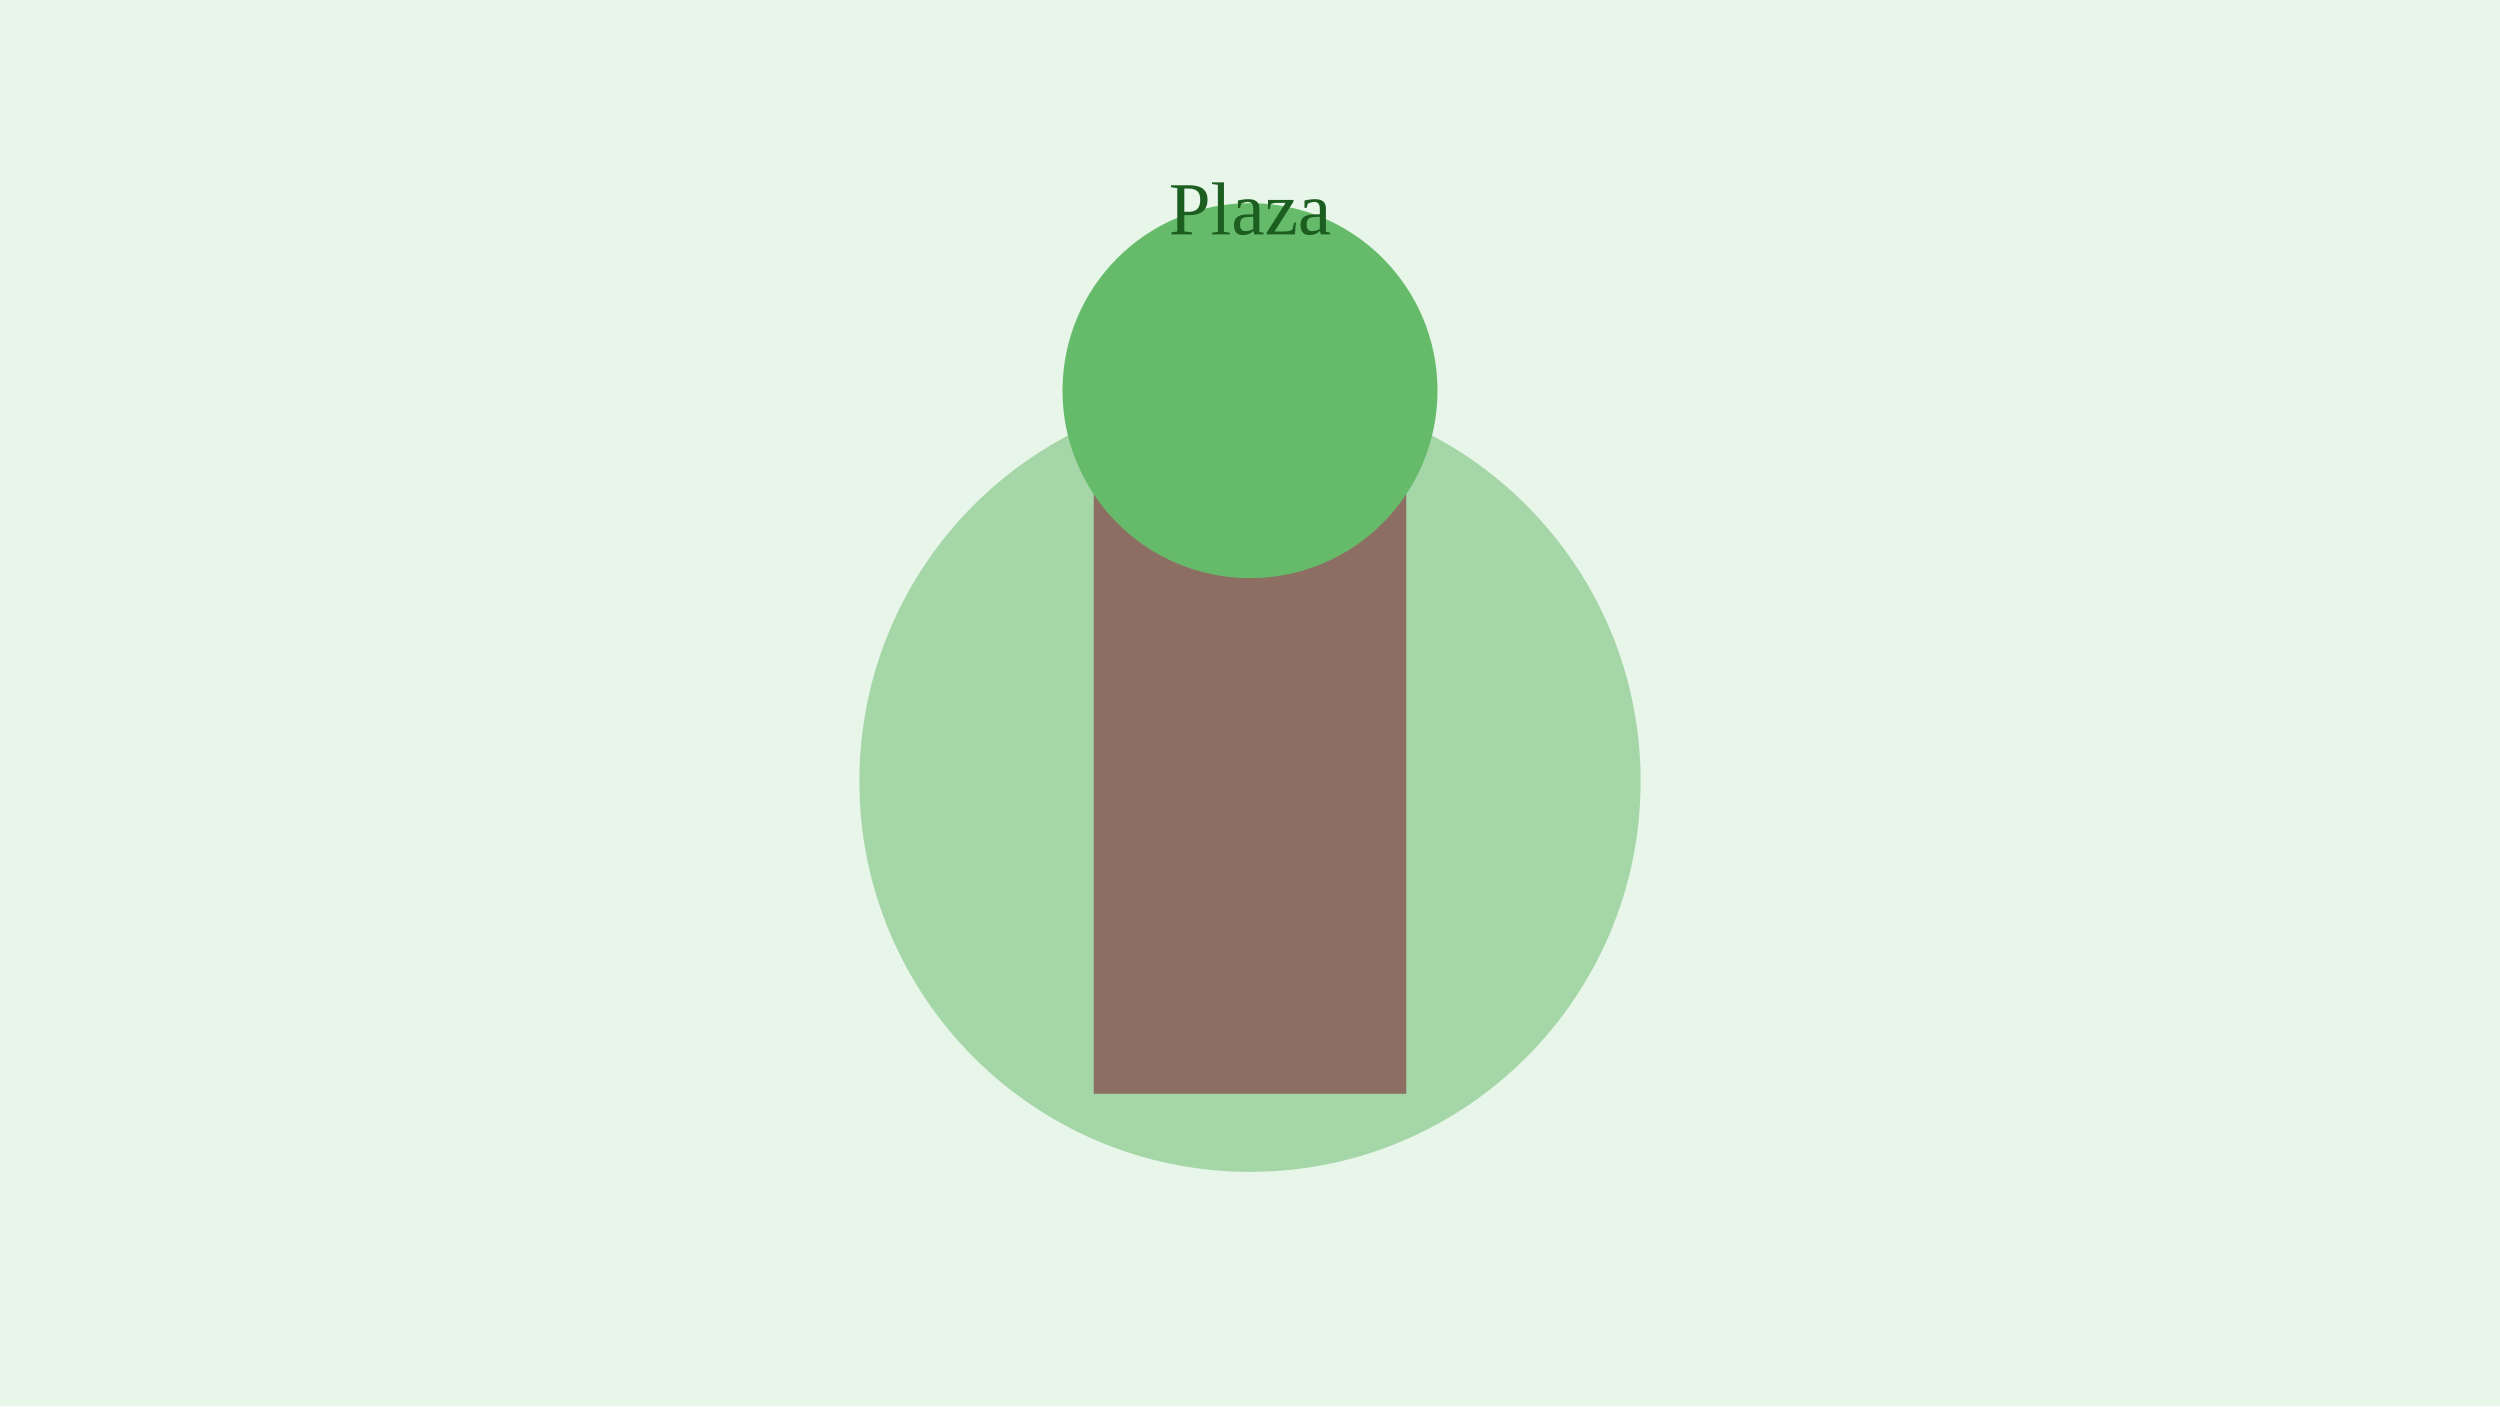
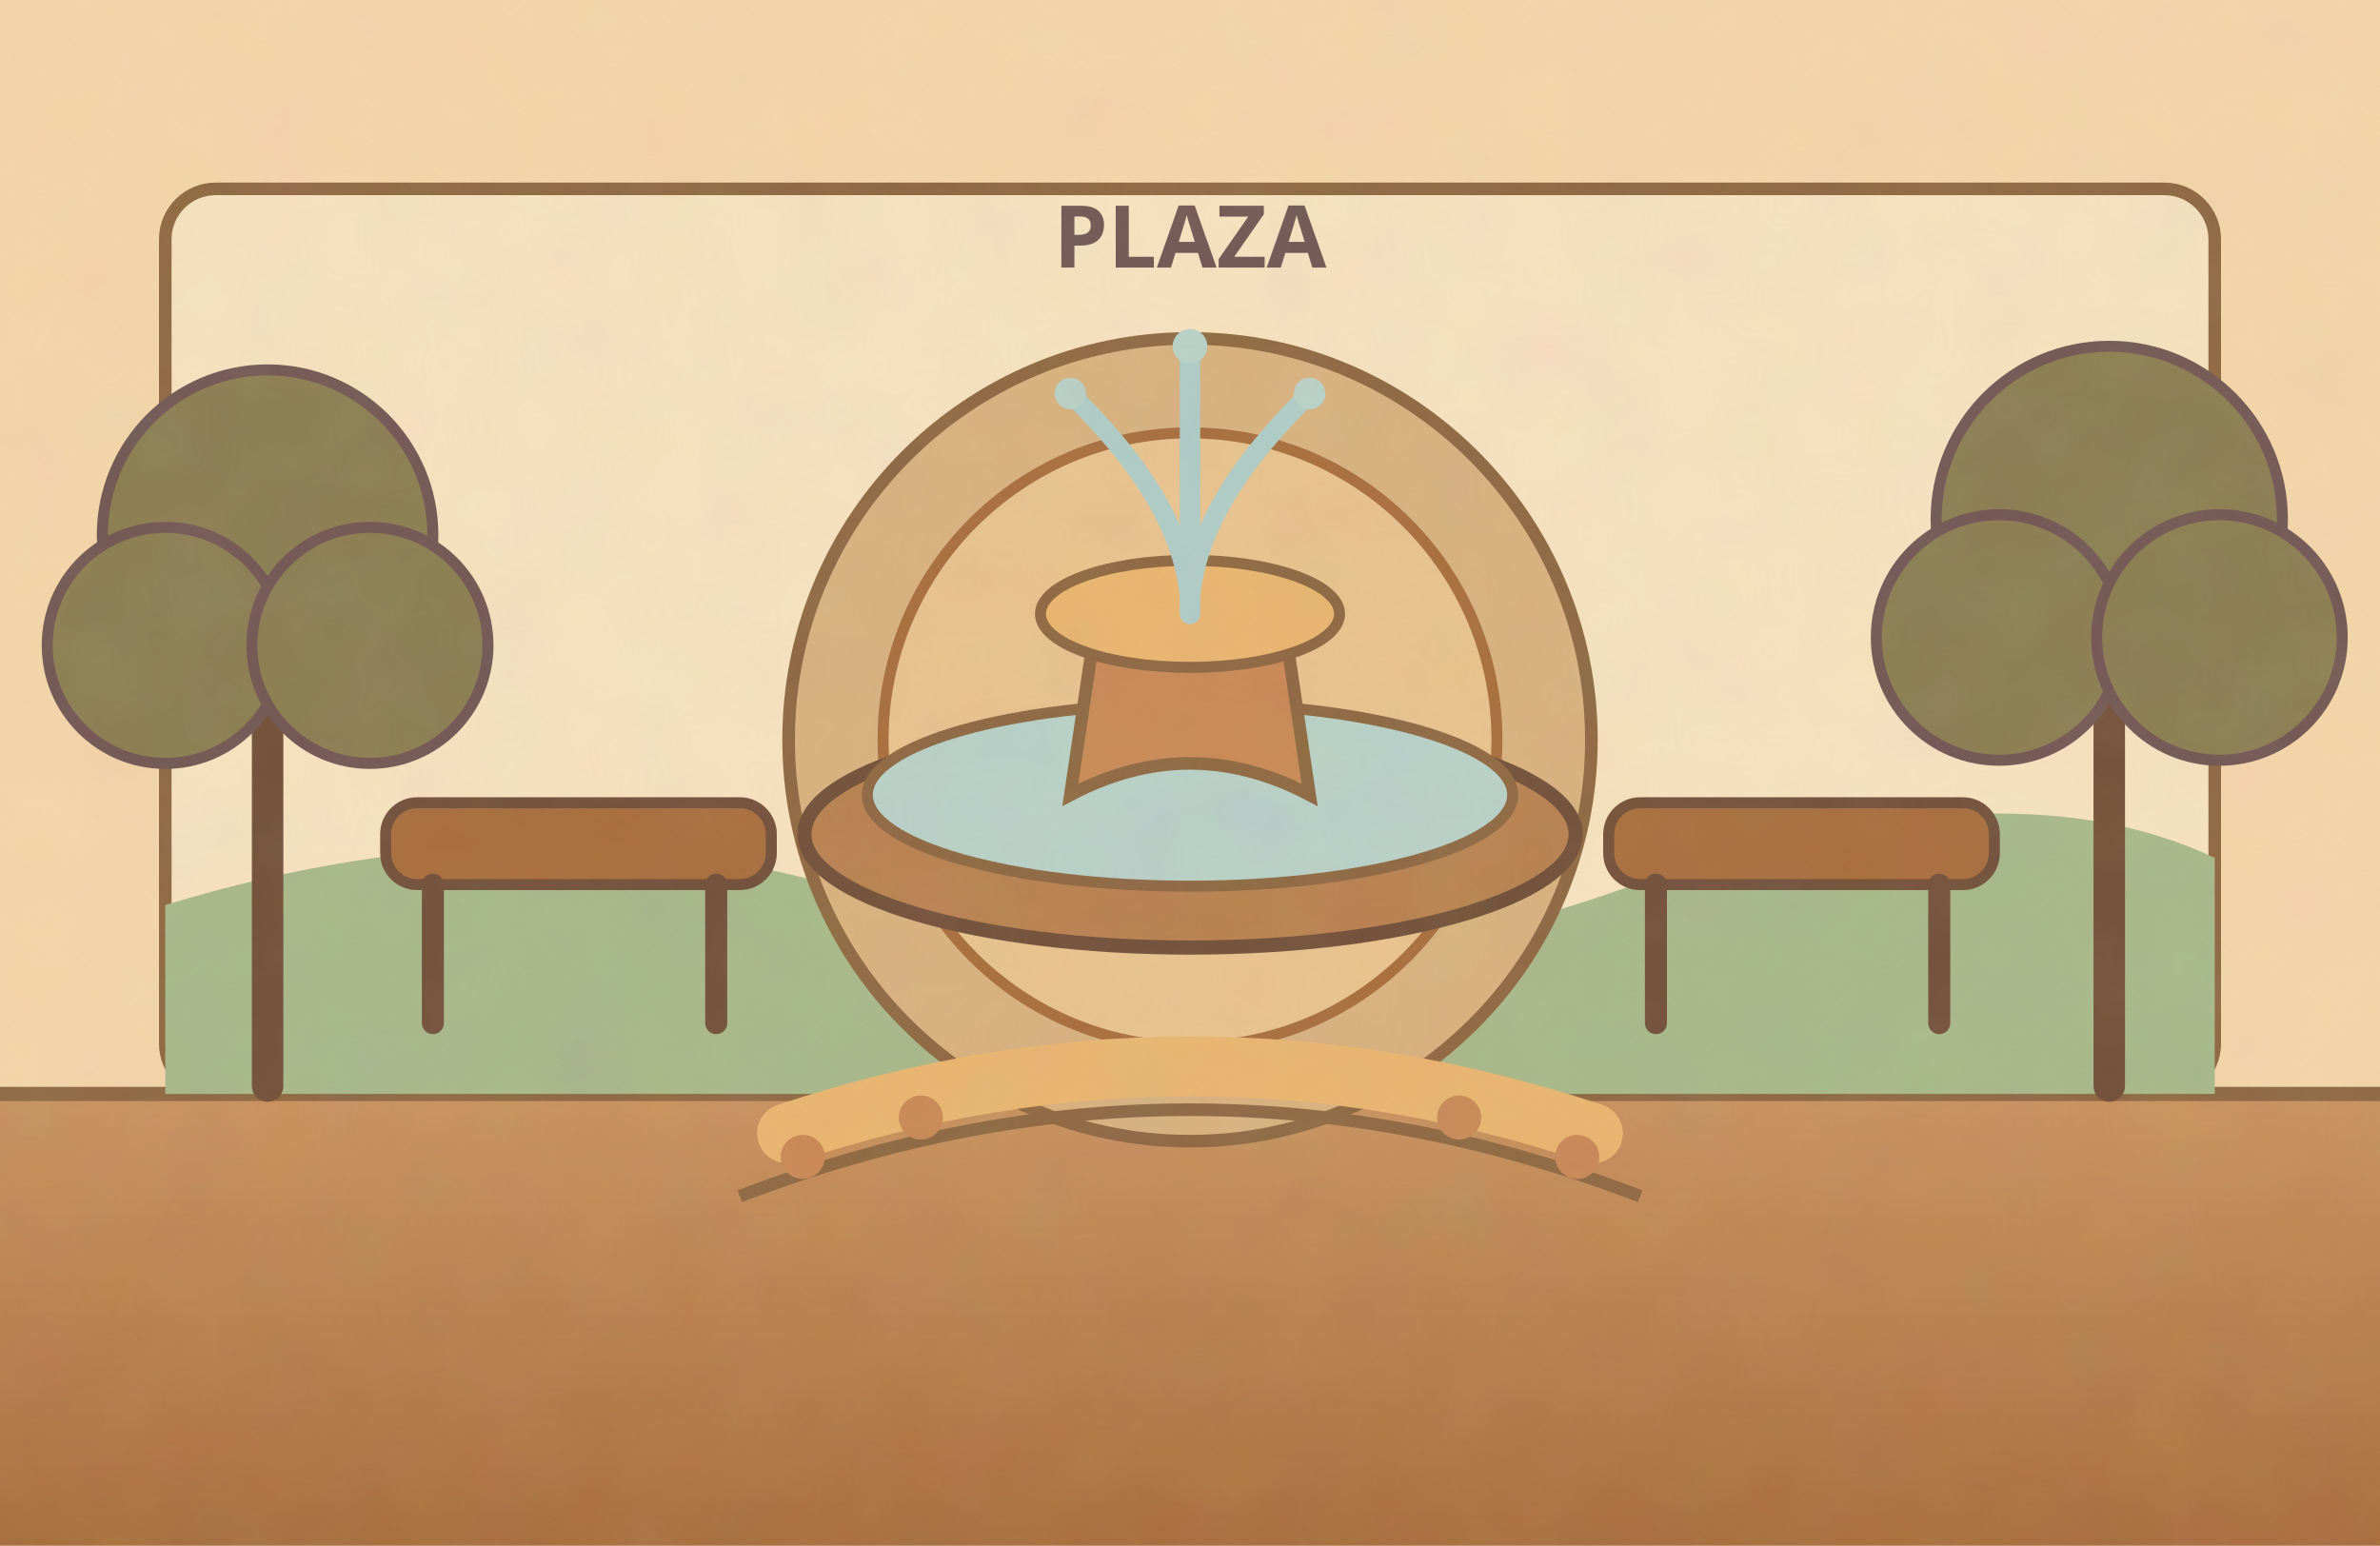
- <svg xmlns="http://www.w3.org/2000/svg" viewBox="0 0 1600 900" role="img" aria-label="Plaza">
-   <rect width="1600" height="900" fill="#e8f5e9" />
-   <circle cx="800" cy="500" r="250" fill="#a5d6a7" />
-   <rect x="700" y="300" width="200" height="400" fill="#8d6e63" />
-   <circle cx="800" cy="250" r="120" fill="#66bb6a" />
-   <text x="800" y="150" text-anchor="middle" font-size="48" fill="#1b5e20">Plaza</text>
+ <svg xmlns="http://www.w3.org/2000/svg" width="1512" height="982" viewBox="0 0 1512 982" fill="none">
+   <defs>
+     <linearGradient id="floor" x1="0" y1="0" x2="0" y2="1">
+       <stop stop-color="#C9925F" />
+       <stop offset="1" stop-color="#A96E3D" />
+     </linearGradient>
+     <filter id="paper">
+       <feTurbulence type="fractalNoise" baseFrequency=".02" numOctaves="2" result="n" />
+       <feBlend in="SourceGraphic" in2="n" mode="soft-light" />
+     </filter>
+   </defs>
+   <rect width="1512" height="982" fill="#F4D5A8" />
+   <rect y="695" width="1512" height="287" fill="url(#floor)" />
+   <path d="M0 695H1512" stroke="#8F6942" stroke-width="9" />
+   <rect x="105" y="120" width="1302" height="575" rx="32" fill="#F7E1BE" stroke="#8F6942" stroke-width="8" />
+   <path d="M105 575 Q350 500 570 575 T1030 565 T1407 545 V695 H105Z" fill="#A8B889" />
+   <circle cx="756" cy="470" r="255" fill="#D8B17E" stroke="#8F6942" stroke-width="8" />
+   <circle cx="756" cy="470" r="195" fill="#E8C28D" stroke="#A96E3D" stroke-width="7" />
+   <path d="M470 760 Q756 650 1042 760" stroke="#8F6942" stroke-width="8" fill="none" />
+   <ellipse cx="756" cy="530" rx="245" ry="72" fill="#B98250" stroke="#74513A" stroke-width="9" />
+   <ellipse cx="756" cy="505" rx="205" ry="58" fill="#B8D0C6" stroke="#8F6942" stroke-width="7" />
+   <path d="M680 505 Q756 465 832 505 L815 390 Q756 355 697 390Z" fill="#C98956" stroke="#8F6942" stroke-width="8" />
+   <ellipse cx="756" cy="390" rx="95" ry="34" fill="#E9B56F" stroke="#8F6942" stroke-width="7" />
+   <path d="M756 390 C756 330 710 280 680 250" stroke="#AFCBC5" stroke-width="12" stroke-linecap="round" />
+   <path d="M756 390 C756 320 756 270 756 220" stroke="#AFCBC5" stroke-width="13" stroke-linecap="round" />
+   <path d="M756 390 C756 330 802 280 832 250" stroke="#AFCBC5" stroke-width="12" stroke-linecap="round" />
+   <circle cx="680" cy="250" r="10" fill="#B8D0C6" />
+   <circle cx="756" cy="220" r="11" fill="#B8D0C6" />
+   <circle cx="832" cy="250" r="10" fill="#B8D0C6" />
+   <g>
+     <rect x="245" y="510" width="245" height="52" rx="20" fill="#A96E3D" stroke="#74513A" stroke-width="7" />
+     <path d="M275 562V650 M455 562V650" stroke="#74513A" stroke-width="14" stroke-linecap="round" />
+   </g>
+   <g>
+     <rect x="1022" y="510" width="245" height="52" rx="20" fill="#A96E3D" stroke="#74513A" stroke-width="7" />
+     <path d="M1052 562V650 M1232 562V650" stroke="#74513A" stroke-width="14" stroke-linecap="round" />
+   </g>
+   <g stroke="#74513A" stroke-width="20" stroke-linecap="round">
+     <path d="M170 420V690" />
+     <path d="M1340 420V690" />
+   </g>
+   <g fill="#8C7E52" stroke="#745854" stroke-width="7">
+     <circle cx="170" cy="340" r="105" />
+     <circle cx="105" cy="410" r="75" />
+     <circle cx="235" cy="410" r="75" />
+     <circle cx="1340" cy="330" r="110" />
+     <circle cx="1270" cy="405" r="78" />
+     <circle cx="1410" cy="405" r="78" />
+   </g>
+   <path d="M500 720 Q756 635 1012 720" stroke="#E9B56F" stroke-width="38" fill="none" stroke-linecap="round" />
+   <g fill="#C98956">
+     <circle cx="510" cy="735" r="14" />
+     <circle cx="585" cy="710" r="14" />
+     <circle cx="927" cy="710" r="14" />
+     <circle cx="1002" cy="735" r="14" />
+   </g>
+   <text x="756" y="170" text-anchor="middle" font-family="sans-serif" font-size="55" font-weight="800" fill="#745854">PLAZA</text>
+   <rect width="1512" height="982" fill="transparent" filter="url(#paper)" opacity=".08" />
</svg>
